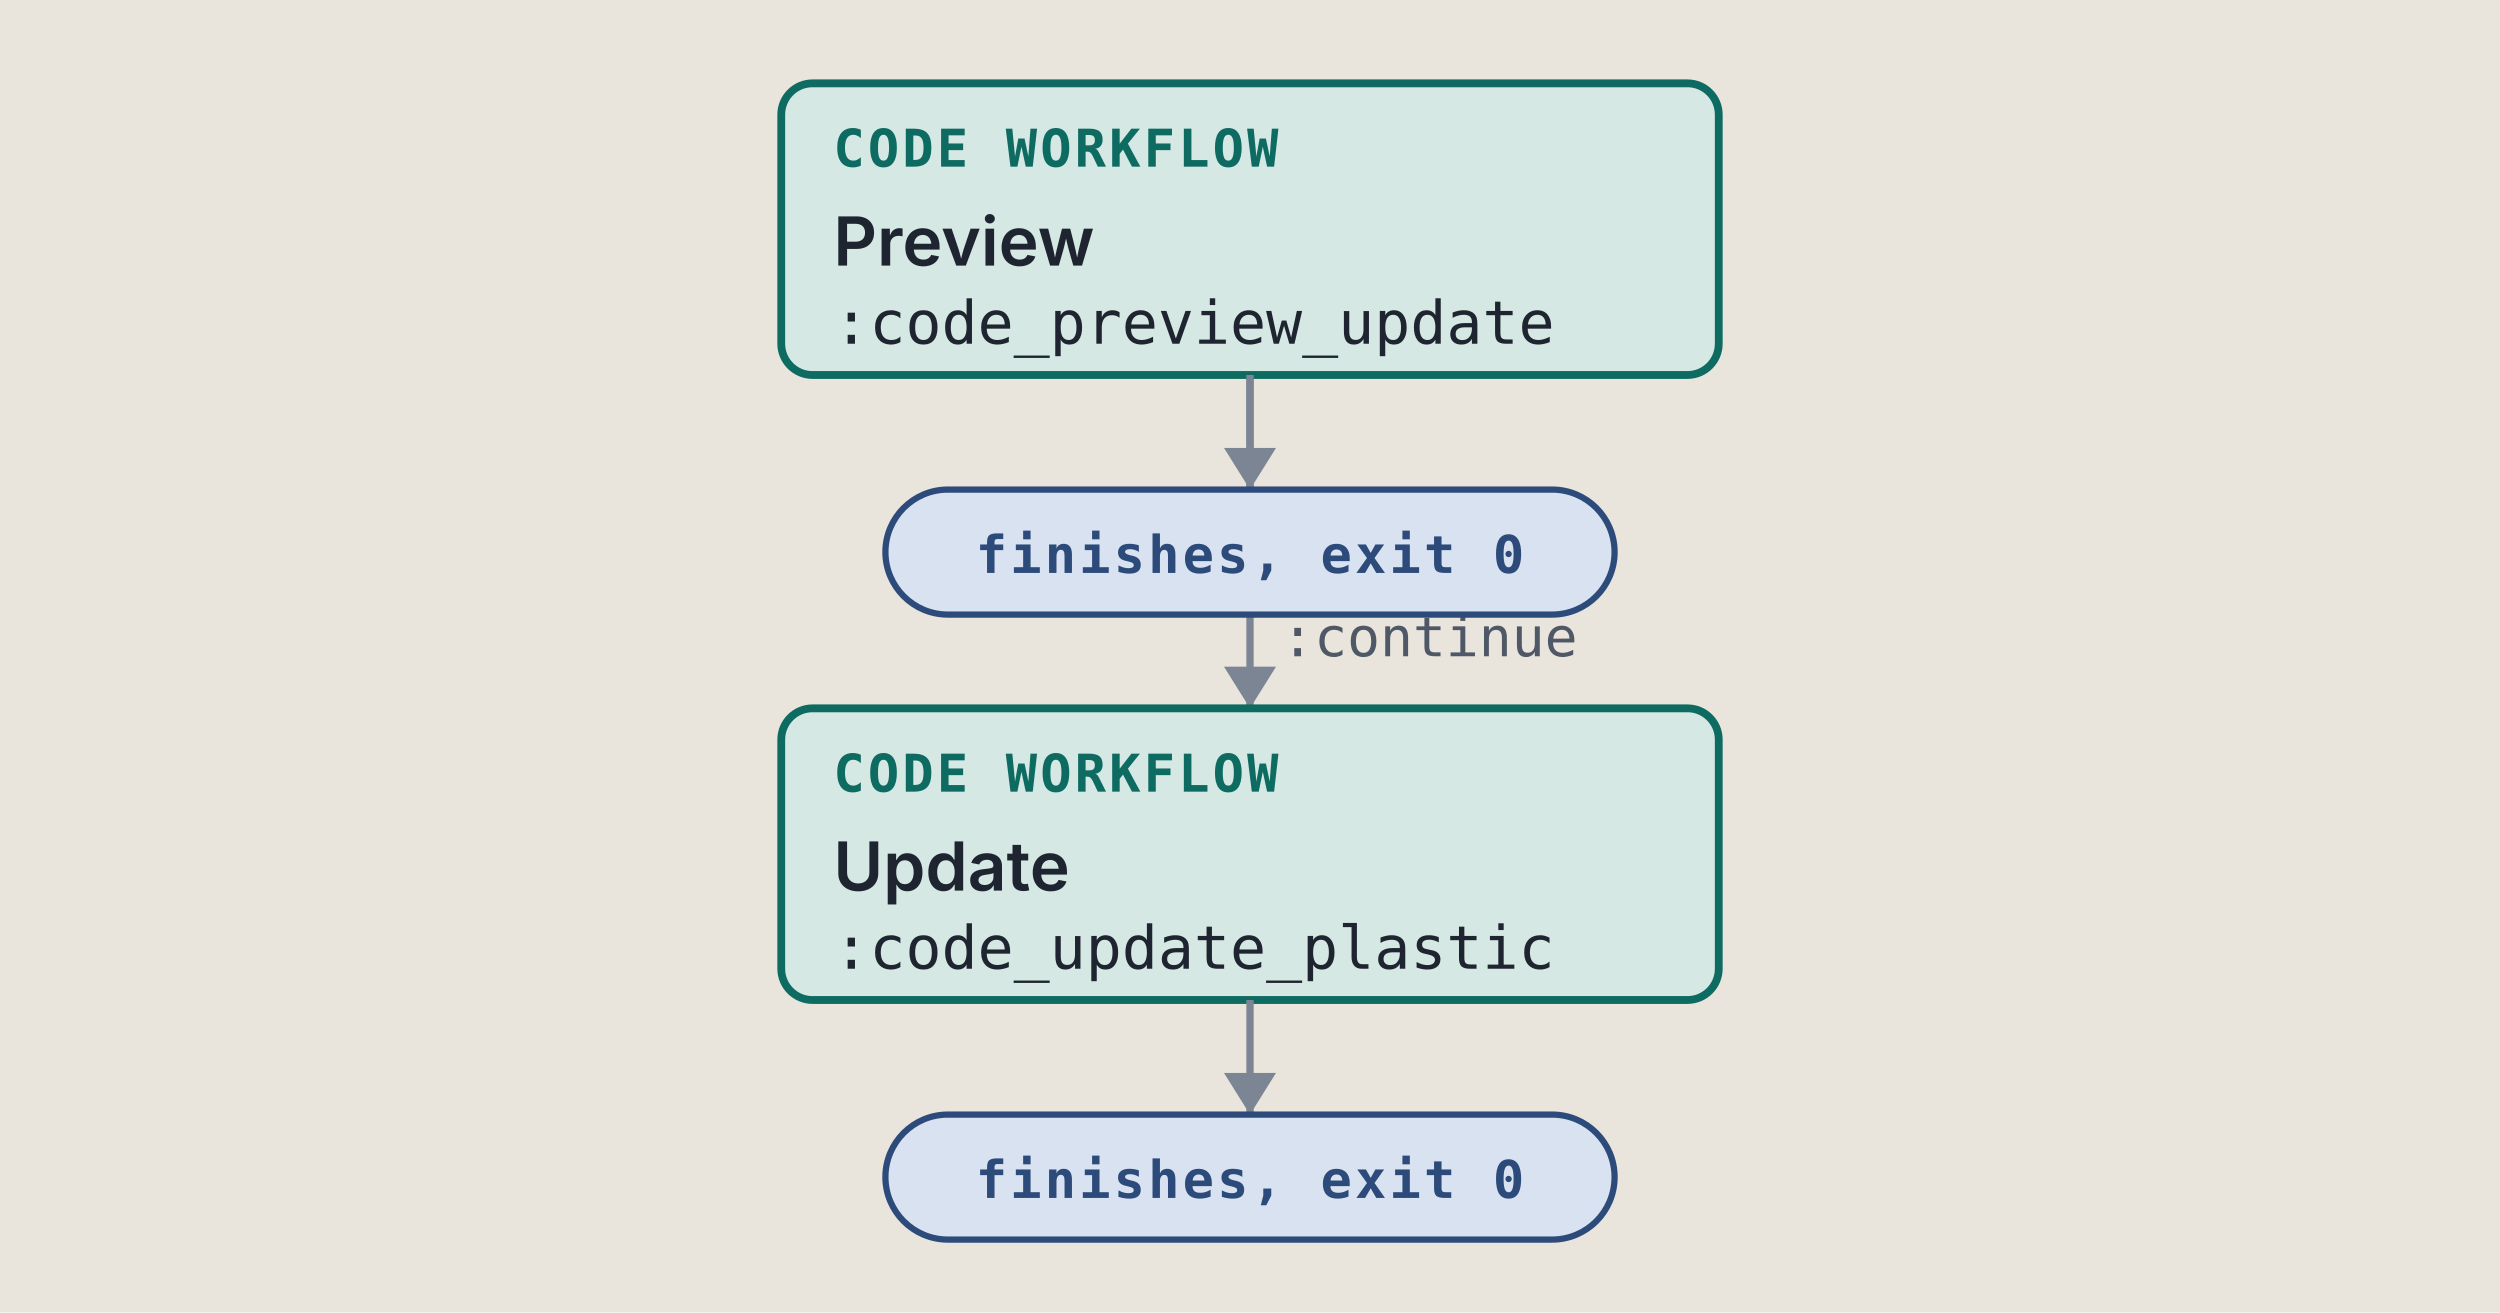
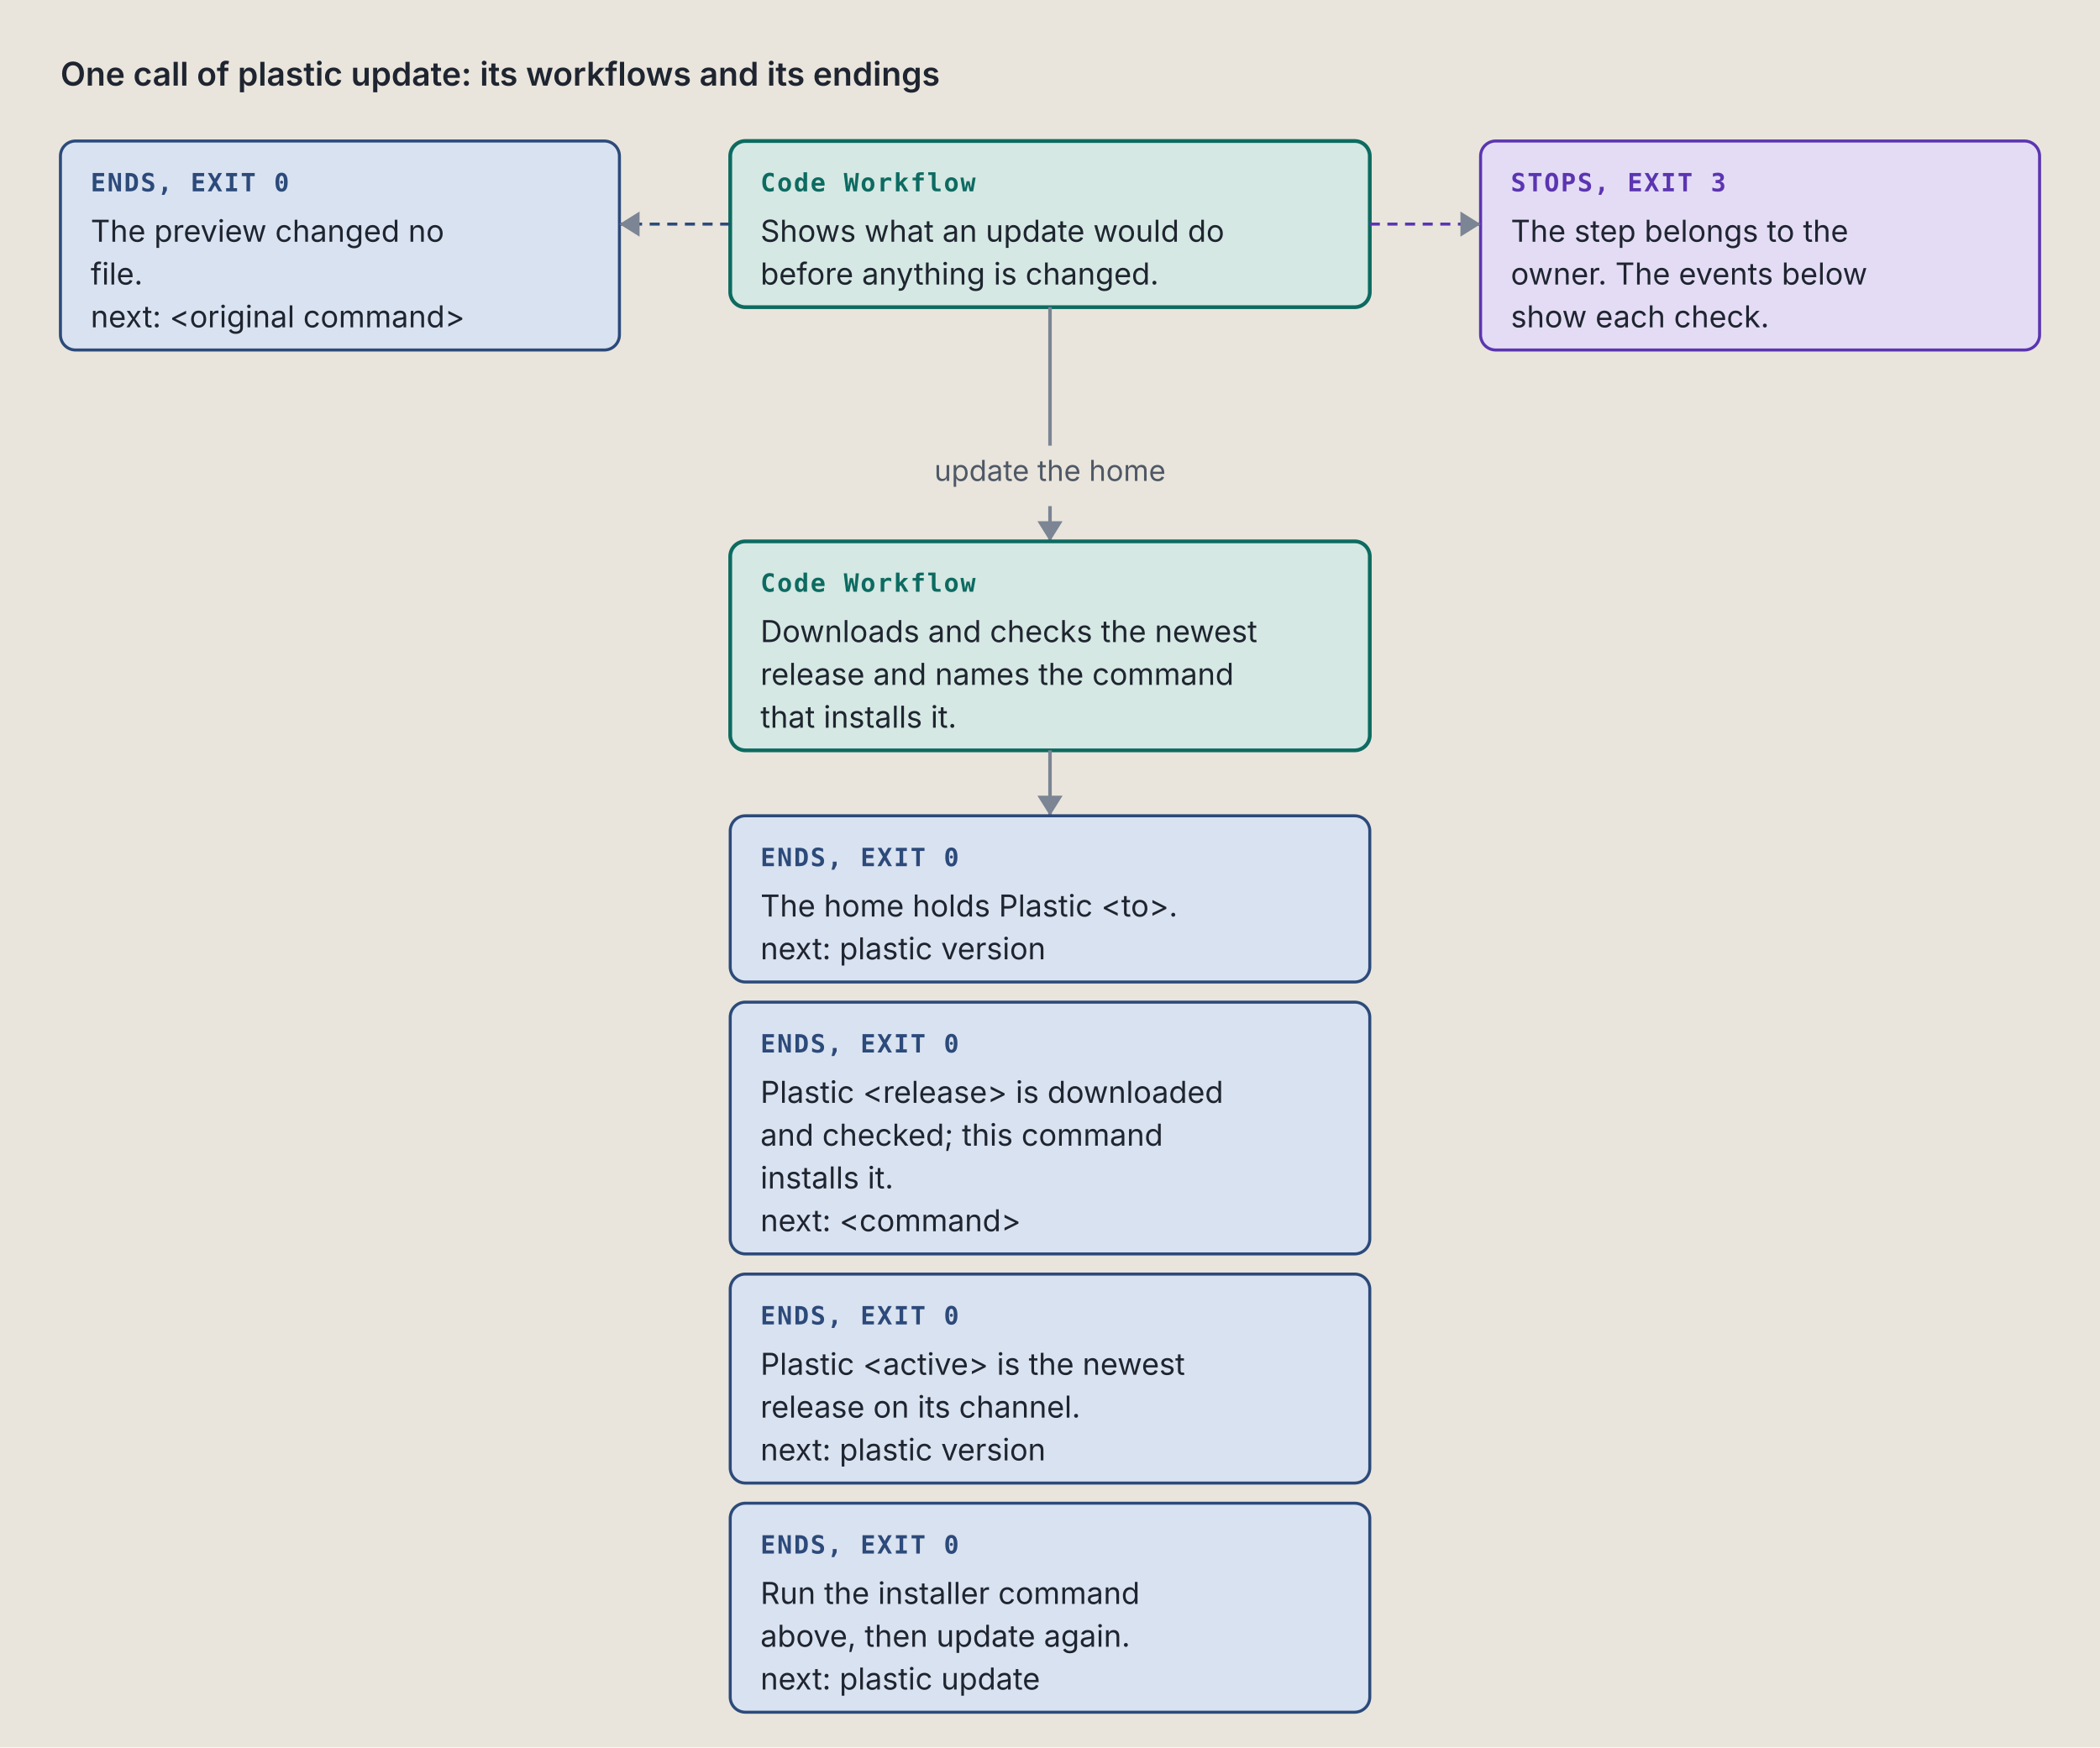
- <svg xmlns="http://www.w3.org/2000/svg" viewBox="0 0 480 252" width="480" height="252" role="img" xml:space="preserve">
+ <svg xmlns="http://www.w3.org/2000/svg" viewBox="0 0 834 694" width="834" height="694" role="img" xml:space="preserve">
  <style>.ground { fill: #e9e5dc; }
.card { fill: #f4f1ea; stroke: #7c8594; stroke-width: 1; }
.lane-code { fill: #d5e8e3; stroke: #0d6b61; stroke-width: 1.5; }
.lane-agent { fill: #f1e2c7; stroke: #9a5508; stroke-width: 1.5; }
.stop-refusal { fill: #e4dcf5; stroke: #5b35b0; stroke-width: 1.2; }
.stop-failure { fill: #f4d9d4; stroke: #a8261b; stroke-width: 1.2; }
.end { fill: #d9e2f0; stroke: #2c4a7a; stroke-width: 1.2; }
+ .stop-end { fill: #d9e2f0; stroke: #2c4a7a; stroke-width: 1.2; }
+ .stop-handoff { fill: #f1e2c7; stroke: #9a5508; stroke-width: 1.2; stroke-dasharray: 5 3; }
+ .wire-handoff { fill: none; stroke: #9a5508; stroke-width: 1.2; stroke-dasharray: 4 3; }
+ .wire-end { fill: none; stroke: #2c4a7a; stroke-width: 1.2; stroke-dasharray: 4 3; }
+ .tag-handoff { fill: #9a5508; }
+ .k { fill: #4f5866; font: 11.5px "IBM Plex Sans", system-ui, -apple-system, "Segoe UI", sans-serif; }
+ .way { fill: #1f2530; font: italic 12.5px "IBM Plex Sans", system-ui, -apple-system, "Segoe UI", sans-serif; }
.wire { fill: none; stroke: #7c8594; stroke-width: 1.4; }
.wire-read { fill: none; stroke: #7c8594; stroke-width: 1.4; stroke-dasharray: 5 3; }
.wire-refusal { fill: none; stroke: #5b35b0; stroke-width: 1.2; stroke-dasharray: 4 3; }
.wire-failure { fill: none; stroke: #a8261b; stroke-width: 1.2; stroke-dasharray: 4 3; }
.head { fill: #7c8594; }
.t { fill: #1f2530; font: 12px "IBM Plex Sans", system-ui, -apple-system, "Segoe UI", sans-serif; }
.tb { fill: #1f2530; font: 600 13px "IBM Plex Sans", system-ui, -apple-system, "Segoe UI", sans-serif; }
.tm { fill: #1f2530; font: 11.5px "IBM Plex Mono", ui-monospace, Menlo, Consolas, monospace; }
.tag { font: 600 10px "IBM Plex Mono", ui-monospace, Menlo, Consolas, monospace; letter-spacing: .06em; }
.tag-code { fill: #0d6b61; } .tag-agent { fill: #9a5508; } .tag-refusal { fill: #5b35b0; }
.tag-failure { fill: #a8261b; } .tag-end { fill: #2c4a7a; } .tag-muted { fill: #4f5866; }
.tm.tag-muted { font-size: 10.5px; }
.db { fill: #d9e2f0; stroke: #2c4a7a; stroke-width: 1.2; }
.codebox { fill: #f4f1ea; stroke: #7c8594; stroke-width: 1; }
.cx { fill: #1f2530; font: 12px "IBM Plex Mono", ui-monospace, Menlo, Consolas, monospace; white-space: pre; }
.cx-n { fill: #4f5866; font: 11px "IBM Plex Mono", ui-monospace, Menlo, Consolas, monospace; }
.cx-k { fill: #5b35b0; } .cx-s { fill: #9a5508; } .cx-y { fill: #0d6b61; }
.cx-w { fill: #2c4a7a; font-weight: 600; } .cx-t { fill: #a8261b; } .cx-c { fill: #4f5866; font-style: italic; }
.badge { fill: #2c4a7a; } .badge-t { fill: #e9e5dc; font: 600 11px "IBM Plex Mono", ui-monospace, Menlo, Consolas, monospace; }
.bracket { fill: none; stroke: #2c4a7a; stroke-width: 1.4; }
.term { fill: #16191e; stroke: #7c8594; stroke-width: 1; }
.term-t { fill: #e6e2d8; font: 12px "IBM Plex Mono", ui-monospace, Menlo, Consolas, monospace; }
.term-p { fill: #8fd18f; font: 12px "IBM Plex Mono", ui-monospace, Menlo, Consolas, monospace; }
.term-m { fill: #a3abb6; font: 12px "IBM Plex Mono", ui-monospace, Menlo, Consolas, monospace; }
.big { font: 700 36px "IBM Plex Mono", ui-monospace, Menlo, Consolas, monospace; }

@media (prefers-color-scheme: dark) {
.ground { fill: #171a1f; }
.card { fill: #20242b; stroke: #8a93a2; stroke-width: 1; }
.lane-code { fill: #173a36; stroke: #5cc4b4; stroke-width: 1.5; }
.lane-agent { fill: #3d2e17; stroke: #e5a95a; stroke-width: 1.5; }
.stop-refusal { fill: #2d2445; stroke: #b59cf2; stroke-width: 1.2; }
.stop-failure { fill: #45211e; stroke: #f2958a; stroke-width: 1.2; }
.end { fill: #1f2c42; stroke: #97b6e8; stroke-width: 1.2; }
+ .stop-end { fill: #1f2c42; stroke: #97b6e8; stroke-width: 1.2; }
+ .stop-handoff { fill: #3d2e17; stroke: #e5a95a; stroke-width: 1.2; stroke-dasharray: 5 3; }
+ .wire-handoff { fill: none; stroke: #e5a95a; stroke-width: 1.2; stroke-dasharray: 4 3; }
+ .wire-end { fill: none; stroke: #97b6e8; stroke-width: 1.2; stroke-dasharray: 4 3; }
+ .tag-handoff { fill: #e5a95a; }
+ .k { fill: #b3b9c3; font: 11.5px "IBM Plex Sans", system-ui, -apple-system, "Segoe UI", sans-serif; }
+ .way { fill: #e8e4da; font: italic 12.5px "IBM Plex Sans", system-ui, -apple-system, "Segoe UI", sans-serif; }
.wire { fill: none; stroke: #8a93a2; stroke-width: 1.4; }
.wire-read { fill: none; stroke: #8a93a2; stroke-width: 1.4; stroke-dasharray: 5 3; }
.wire-refusal { fill: none; stroke: #b59cf2; stroke-width: 1.2; stroke-dasharray: 4 3; }
.wire-failure { fill: none; stroke: #f2958a; stroke-width: 1.2; stroke-dasharray: 4 3; }
.head { fill: #8a93a2; }
.t { fill: #e8e4da; font: 12px "IBM Plex Sans", system-ui, -apple-system, "Segoe UI", sans-serif; }
.tb { fill: #e8e4da; font: 600 13px "IBM Plex Sans", system-ui, -apple-system, "Segoe UI", sans-serif; }
.tm { fill: #e8e4da; font: 11.5px "IBM Plex Mono", ui-monospace, Menlo, Consolas, monospace; }
.tag { font: 600 10px "IBM Plex Mono", ui-monospace, Menlo, Consolas, monospace; letter-spacing: .06em; }
.tag-code { fill: #5cc4b4; } .tag-agent { fill: #e5a95a; } .tag-refusal { fill: #b59cf2; }
.tag-failure { fill: #f2958a; } .tag-end { fill: #97b6e8; } .tag-muted { fill: #b3b9c3; }
.tm.tag-muted { font-size: 10.5px; }
.db { fill: #1f2c42; stroke: #97b6e8; stroke-width: 1.2; }
.codebox { fill: #20242b; stroke: #8a93a2; stroke-width: 1; }
.cx { fill: #e8e4da; font: 12px "IBM Plex Mono", ui-monospace, Menlo, Consolas, monospace; white-space: pre; }
.cx-n { fill: #b3b9c3; font: 11px "IBM Plex Mono", ui-monospace, Menlo, Consolas, monospace; }
.cx-k { fill: #b59cf2; } .cx-s { fill: #e5a95a; } .cx-y { fill: #5cc4b4; }
.cx-w { fill: #97b6e8; font-weight: 600; } .cx-t { fill: #f2958a; } .cx-c { fill: #b3b9c3; font-style: italic; }
.badge { fill: #97b6e8; } .badge-t { fill: #171a1f; font: 600 11px "IBM Plex Mono", ui-monospace, Menlo, Consolas, monospace; }
.bracket { fill: none; stroke: #97b6e8; stroke-width: 1.4; }
.term { fill: #16191e; stroke: #8a93a2; stroke-width: 1; }
.term-t { fill: #e6e2d8; font: 12px "IBM Plex Mono", ui-monospace, Menlo, Consolas, monospace; }
.term-p { fill: #8fd18f; font: 12px "IBM Plex Mono", ui-monospace, Menlo, Consolas, monospace; }
.term-m { fill: #a3abb6; font: 12px "IBM Plex Mono", ui-monospace, Menlo, Consolas, monospace; }
.big { font: 700 36px "IBM Plex Mono", ui-monospace, Menlo, Consolas, monospace; }
}</style>
  <rect width="100%" height="100%" class="ground" />
-   <path d="M 240 72 L 240 104 L 240 104 L 240 136" class="wire" />
-   <path d="M 235 128 L 240 136 L 245 128 Z" class="head" />
-   <text x="246" y="126" class="tm tag-muted" text-anchor="start">:continue</text>
-   <rect x="150" y="16" width="180" height="56" rx="6" class="lane-code" />
-   <text x="160" y="32" class="tag tag-code" text-anchor="start">CODE WORKFLOW</text>
-   <text x="160" y="51" class="tb" text-anchor="start">Preview</text>
-   <text x="160" y="66" class="tm" text-anchor="start">:code_preview_update</text>
-   <rect x="150" y="136" width="180" height="56" rx="6" class="lane-code" />
-   <text x="160" y="152" class="tag tag-code" text-anchor="start">CODE WORKFLOW</text>
-   <text x="160" y="171" class="tb" text-anchor="start">Update</text>
-   <text x="160" y="186" class="tm" text-anchor="start">:code_update_plastic</text>
-   <path d="M 240 72 L 240 94" class="wire" />
-   <path d="M 235 86 L 240 94 L 245 86 Z" class="head" />
-   <rect x="170" y="94" width="140" height="24" rx="12" class="end" />
-   <text x="240" y="110" class="tag tag-end" text-anchor="middle">finishes, exit 0</text>
-   <path d="M 240 192 L 240 214" class="wire" />
-   <path d="M 235 206 L 240 214 L 245 206 Z" class="head" />
-   <rect x="170" y="214" width="140" height="24" rx="12" class="end" />
-   <text x="240" y="230" class="tag tag-end" text-anchor="middle">finishes, exit 0</text>
+   <text x="24" y="34" class="tb" text-anchor="start">One call of plastic update: its workflows and its endings</text>
+   <rect x="290" y="56" width="254" height="66" rx="6" class="lane-code" />
+   <text x="302" y="76" class="tag tag-code" text-anchor="start">Code Workflow</text>
+   <text x="302" y="96" class="t" text-anchor="start">Shows what an update would do</text>
+   <text x="302" y="113" class="t" text-anchor="start">before anything is changed.</text>
+   <rect x="24" y="56" width="222" height="83" rx="6" class="stop-end" />
+   <text x="36" y="76" class="tag tag-end" text-anchor="start">ENDS, EXIT 0</text>
+   <text x="36" y="96" class="t" text-anchor="start">The preview changed no</text>
+   <text x="36" y="113" class="t" text-anchor="start">file.</text>
+   <text x="36" y="130" class="t" text-anchor="start">next: &lt;original command&gt;</text>
+   <path d="M 290 89 L 246 89" class="wire-end" />
+   <path d="M 254 84 L 246 89 L 254 94 Z" class="head" />
+   <rect x="588" y="56" width="222" height="83" rx="6" class="stop-refusal" />
+   <text x="600" y="76" class="tag tag-refusal" text-anchor="start">STOPS, EXIT 3</text>
+   <text x="600" y="96" class="t" text-anchor="start">The step belongs to the</text>
+   <text x="600" y="113" class="t" text-anchor="start">owner. The events below</text>
+   <text x="600" y="130" class="t" text-anchor="start">show each check.</text>
+   <path d="M 544 89 L 588 89" class="wire-refusal" />
+   <path d="M 580 84 L 588 89 L 580 94 Z" class="head" />
+   <path d="M 417 122 L 417 169 L 417 169 L 417 177" class="wire" />
+   <text x="417" y="191" class="k" text-anchor="middle">update the home</text>
+   <path d="M 417 201 L 417 215" class="wire" />
+   <path d="M 412 207 L 417 215 L 422 207 Z" class="head" />
+   <rect x="290" y="215" width="254" height="83" rx="6" class="lane-code" />
+   <text x="302" y="235" class="tag tag-code" text-anchor="start">Code Workflow</text>
+   <text x="302" y="255" class="t" text-anchor="start">Downloads and checks the newest</text>
+   <text x="302" y="272" class="t" text-anchor="start">release and names the command</text>
+   <text x="302" y="289" class="t" text-anchor="start">that installs it.</text>
+   <path d="M 417 298 L 417 324" class="wire" />
+   <path d="M 412 316 L 417 324 L 422 316 Z" class="head" />
+   <rect x="290" y="324" width="254" height="66" rx="6" class="stop-end" />
+   <text x="302" y="344" class="tag tag-end" text-anchor="start">ENDS, EXIT 0</text>
+   <text x="302" y="364" class="t" text-anchor="start">The home holds Plastic &lt;to&gt;.</text>
+   <text x="302" y="381" class="t" text-anchor="start">next: plastic version</text>
+   <rect x="290" y="398" width="254" height="100" rx="6" class="stop-end" />
+   <text x="302" y="418" class="tag tag-end" text-anchor="start">ENDS, EXIT 0</text>
+   <text x="302" y="438" class="t" text-anchor="start">Plastic &lt;release&gt; is downloaded</text>
+   <text x="302" y="455" class="t" text-anchor="start">and checked; this command</text>
+   <text x="302" y="472" class="t" text-anchor="start">installs it.</text>
+   <text x="302" y="489" class="t" text-anchor="start">next: &lt;command&gt;</text>
+   <rect x="290" y="506" width="254" height="83" rx="6" class="stop-end" />
+   <text x="302" y="526" class="tag tag-end" text-anchor="start">ENDS, EXIT 0</text>
+   <text x="302" y="546" class="t" text-anchor="start">Plastic &lt;active&gt; is the newest</text>
+   <text x="302" y="563" class="t" text-anchor="start">release on its channel.</text>
+   <text x="302" y="580" class="t" text-anchor="start">next: plastic version</text>
+   <rect x="290" y="597" width="254" height="83" rx="6" class="stop-end" />
+   <text x="302" y="617" class="tag tag-end" text-anchor="start">ENDS, EXIT 0</text>
+   <text x="302" y="637" class="t" text-anchor="start">Run the installer command</text>
+   <text x="302" y="654" class="t" text-anchor="start">above, then update again.</text>
+   <text x="302" y="671" class="t" text-anchor="start">next: plastic update</text>
</svg>
